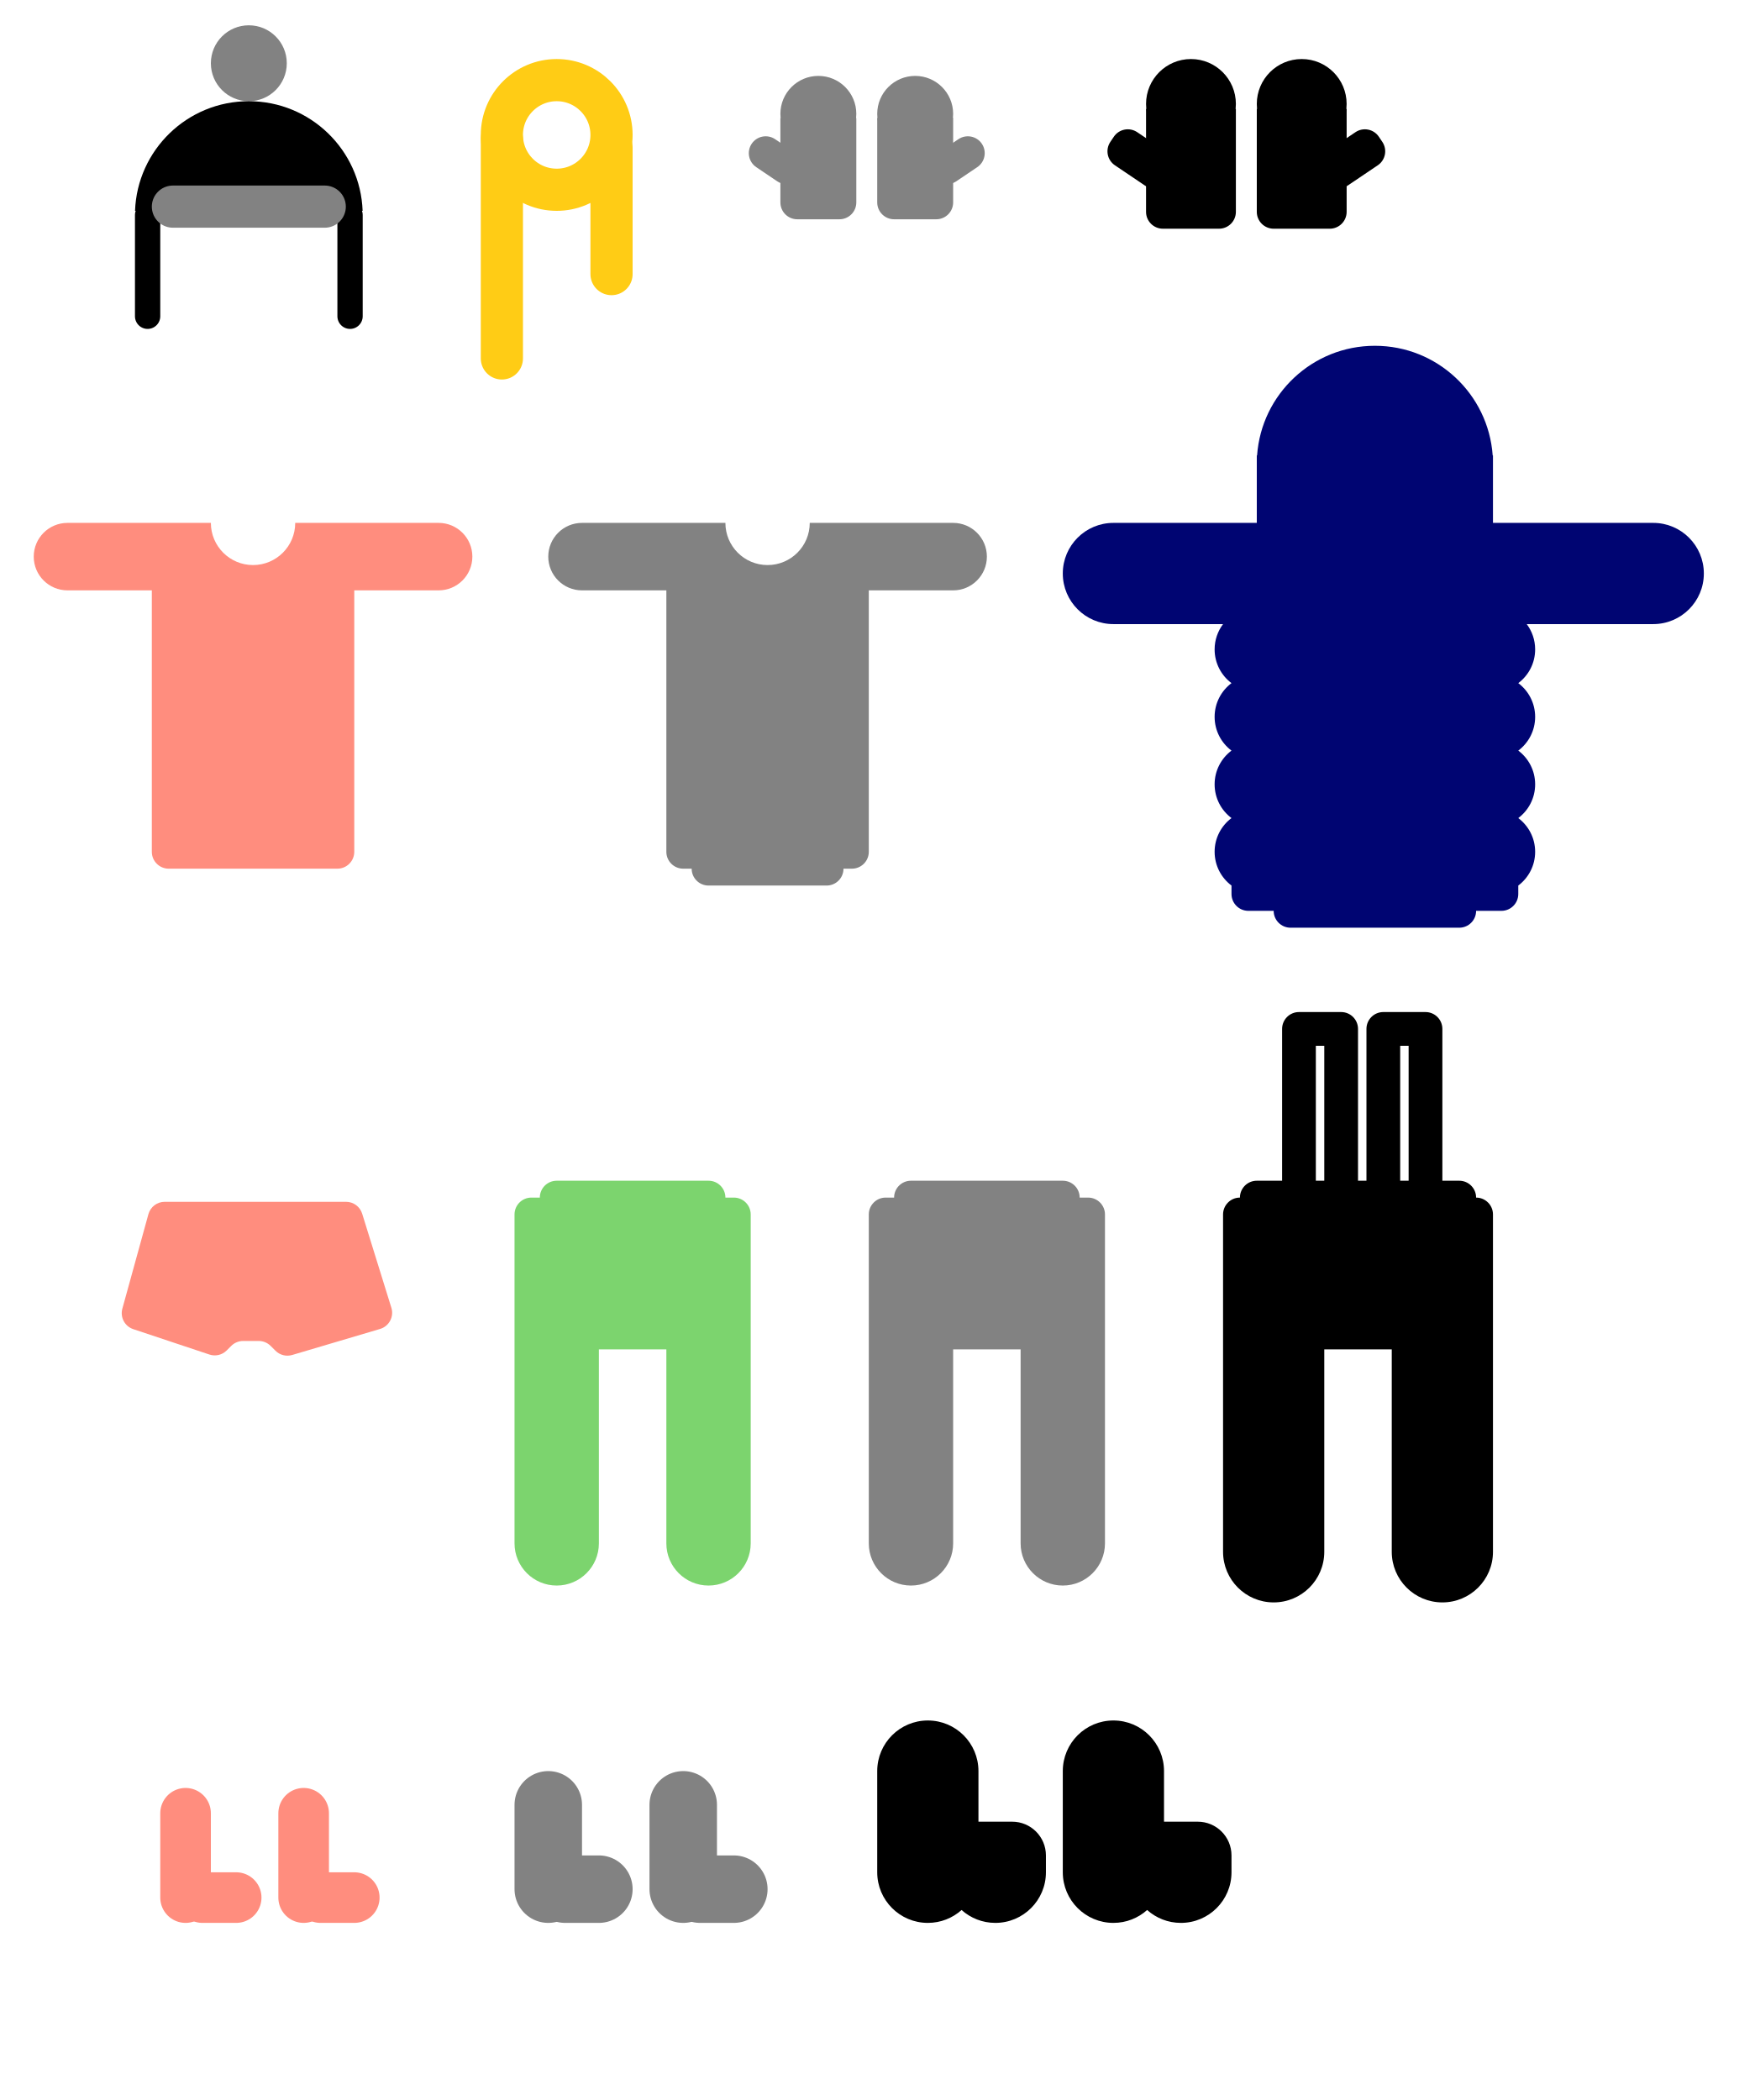
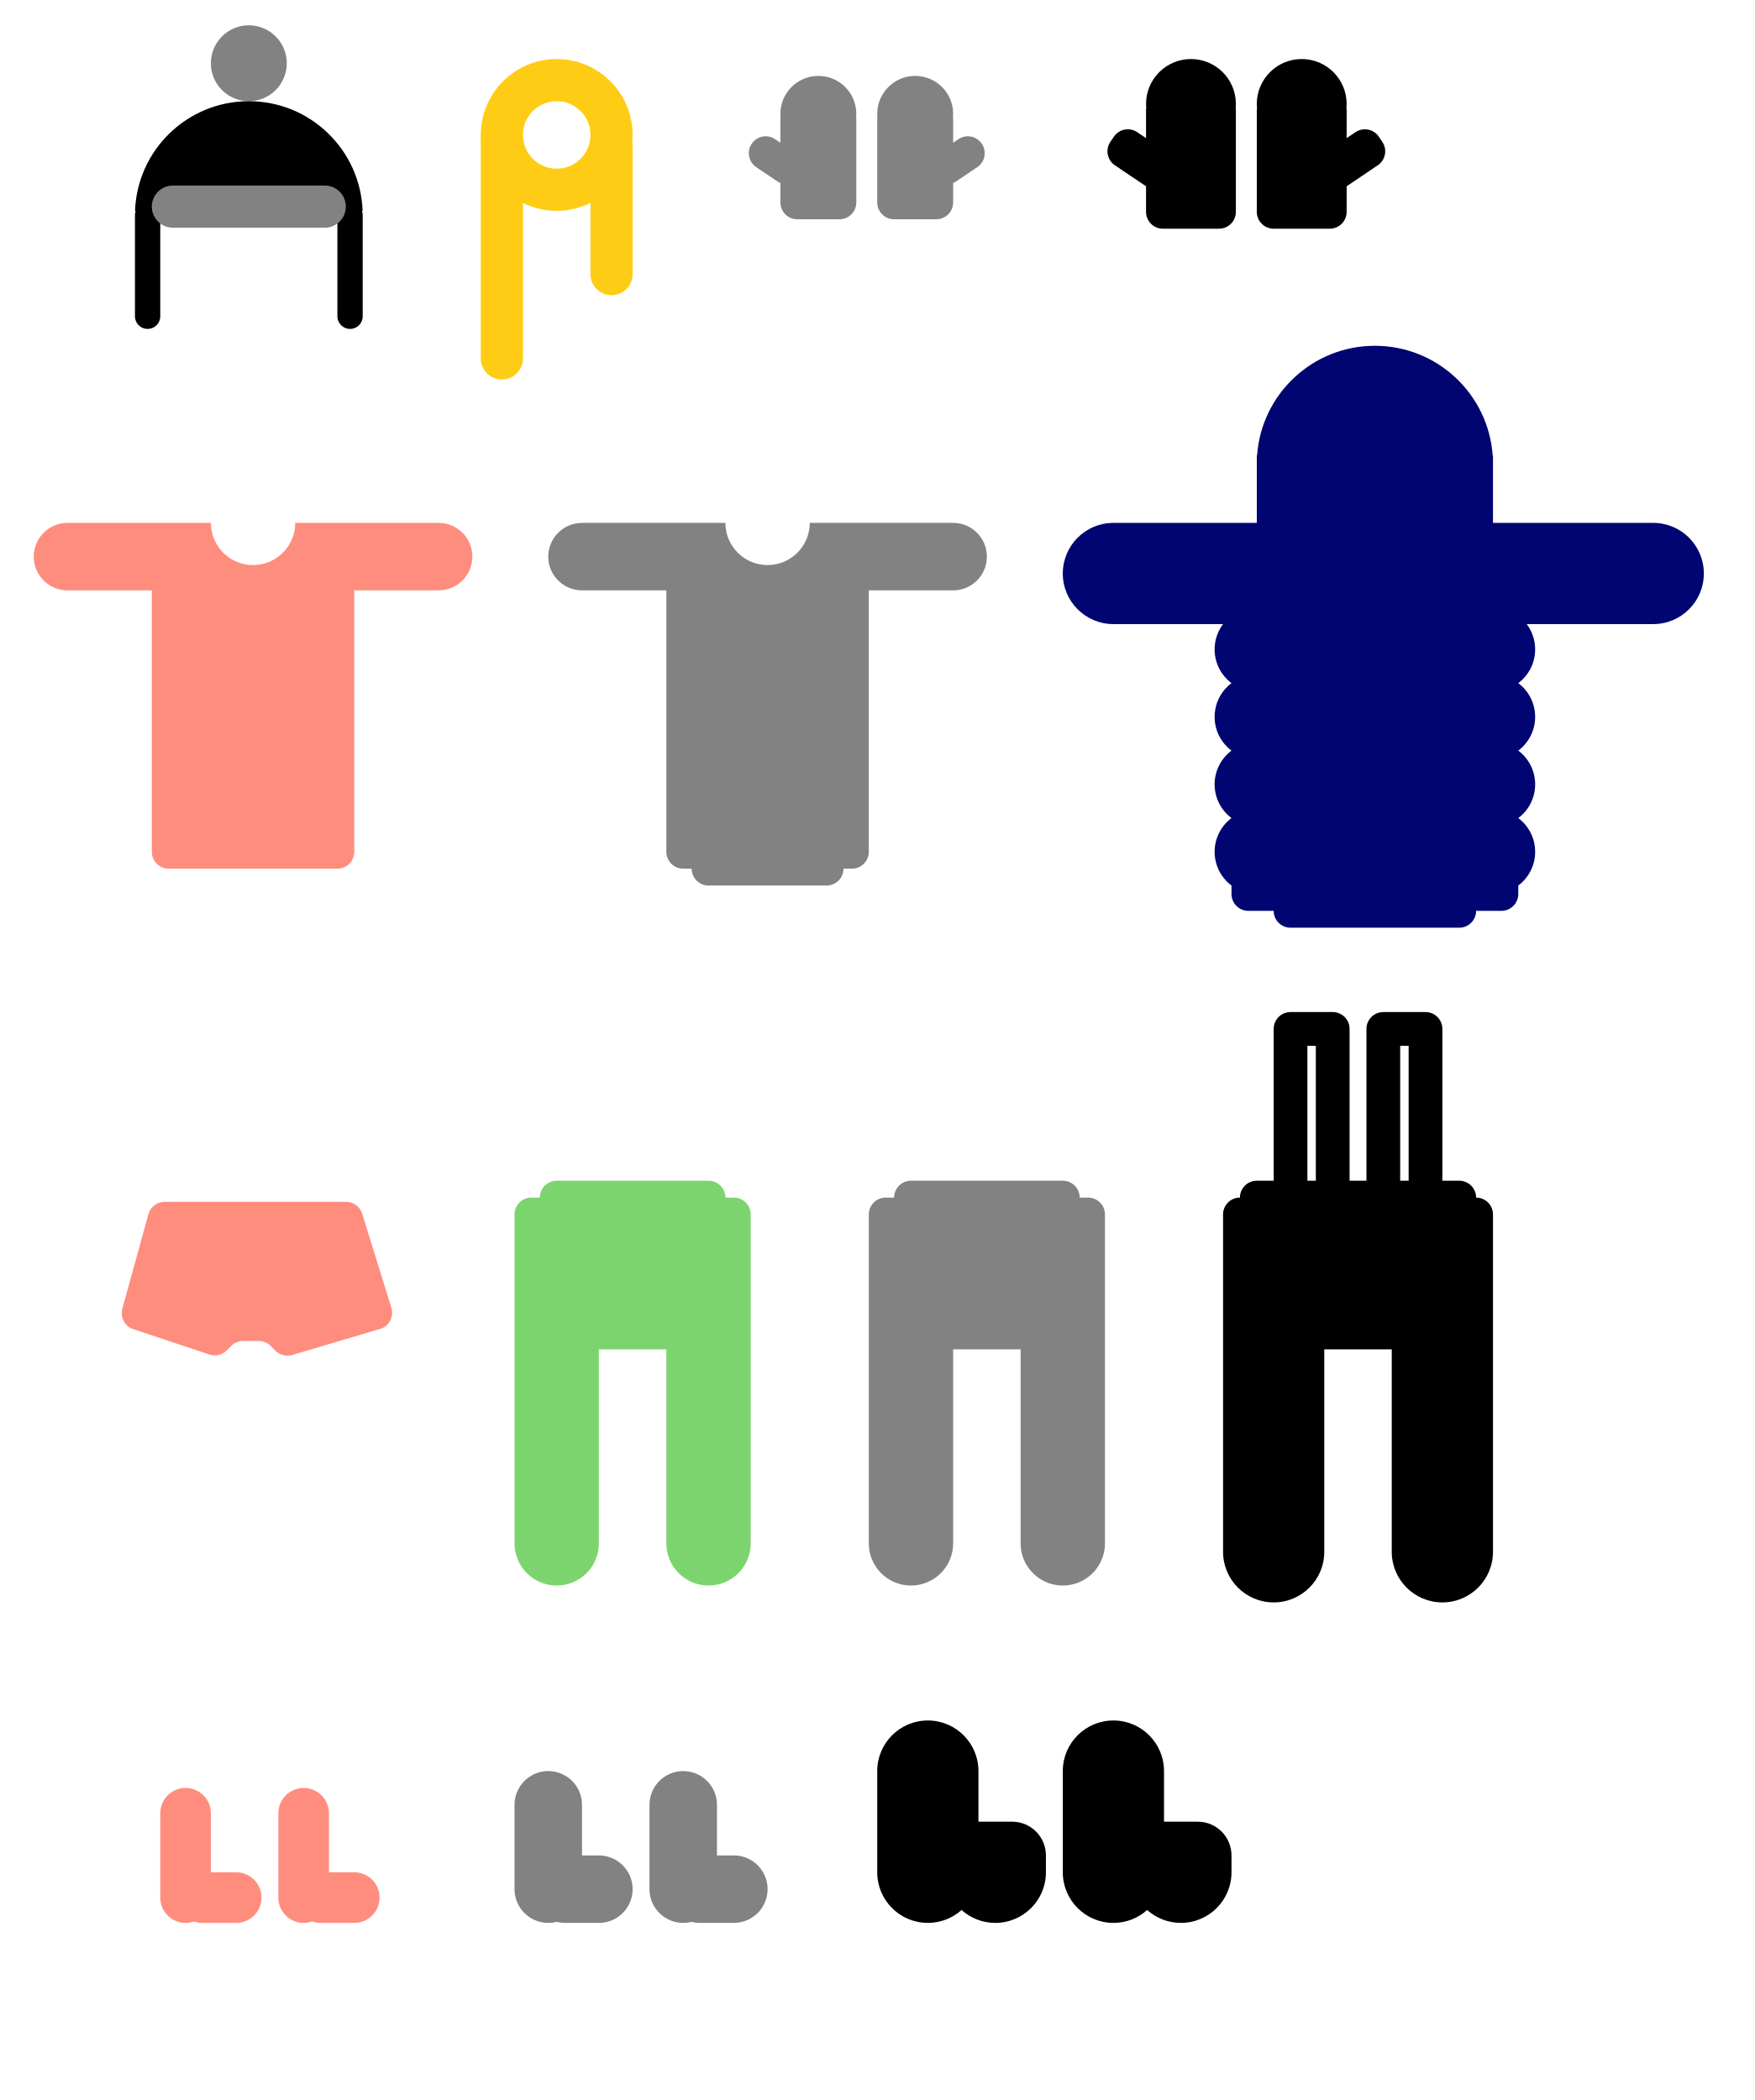
<svg xmlns="http://www.w3.org/2000/svg" width="208" height="249" viewBox="0 0 208 249" fill="none">
  <path d="M149 12.917H159.651V25.118C159.651 26.223 158.755 27.118 157.651 27.118H151C149.895 27.118 149 26.223 149 25.118V12.917Z" fill="black" />
  <circle cx="154.325" cy="12.325" r="5.325" fill="black" />
  <rect x="155.485" y="19.188" width="8.284" height="4.734" rx="2" transform="rotate(-34 155.485 19.1883)" fill="black" />
  <path d="M146.52 12.917H135.869V25.118C135.869 26.223 136.765 27.118 137.869 27.118H144.52C145.625 27.118 146.52 26.223 146.52 25.118V12.917Z" fill="black" />
  <circle r="5.325" transform="matrix(-1 0 0 1 141.195 12.3254)" fill="black" />
  <rect width="8.284" height="4.734" rx="2" transform="matrix(-0.829038 -0.559193 -0.559193 0.829038 140.035 19.1883)" fill="black" />
  <path d="M104 14H113V24C113 25.105 112.105 26 111 26H106C104.895 26 104 25.105 104 24V14Z" fill="#828282" />
  <circle cx="108.5" cy="13.5" r="4.5" fill="#828282" />
  <rect x="109.48" y="19.299" width="7" height="4" rx="2" transform="rotate(-34 109.48 19.2991)" fill="#828282" />
  <path d="M101.52 14H92.52V24C92.52 25.105 93.415 26 94.52 26H99.52C100.625 26 101.52 25.105 101.52 24V14Z" fill="#828282" />
  <circle r="4.5" transform="matrix(-1 0 0 1 97.02 13.5)" fill="#828282" />
  <rect width="7" height="4" rx="2" transform="matrix(-0.829038 -0.559193 -0.559193 0.829038 96.04 19.2991)" fill="#828282" />
  <circle cx="29.5" cy="7.5" r="4.5" fill="#828282" />
  <path fill-rule="evenodd" clip-rule="evenodd" d="M42.991 25H16.009C16.272 17.776 22.212 12 29.5 12C36.788 12 42.728 17.776 42.991 25Z" fill="black" />
  <line x1="17.5" y1="37.5" x2="17.5" y2="25.5" stroke="black" stroke-width="3" stroke-linecap="round" />
  <line x1="41.5" y1="37.5" x2="41.5" y2="25.5" stroke="black" stroke-width="3" stroke-linecap="round" />
  <line x1="20.5" y1="24.5" x2="38.5" y2="24.5" stroke="#828282" stroke-width="5" stroke-linecap="round" />
  <circle cx="66" cy="16" r="6.5" stroke="#FFCC15" stroke-width="5" />
  <line x1="59.5" y1="42.5" x2="59.5" y2="16.5" stroke="#FFCC15" stroke-width="5" stroke-linecap="round" />
  <line x1="72.5" y1="32.5" x2="72.5" y2="17.5" stroke="#FFCC15" stroke-width="5" stroke-linecap="round" />
  <path fill-rule="evenodd" clip-rule="evenodd" d="M30 67C32.761 67 35 64.761 35 62H40H52C54.209 62 56 63.791 56 66C56 68.209 54.209 70 52 70H42V101C42 102.105 41.105 103 40 103H20C18.895 103 18 102.105 18 101V70H8C5.791 70 4 68.209 4 66C4 63.791 5.791 62 8 62H20H25C25 64.761 27.239 67 30 67Z" fill="#FF8D7E" />
  <path fill-rule="evenodd" clip-rule="evenodd" d="M96 62C96 64.761 93.761 67 91 67C88.239 67 86 64.761 86 62H81H69C66.791 62 65 63.791 65 66C65 68.209 66.791 70 69 70H79V101C79 102.105 79.895 103 81 103H82C82 104.105 82.895 105 84 105H98C99.105 105 100 104.105 100 103H101C102.105 103 103 102.105 103 101V70H113C115.209 70 117 68.209 117 66C117 63.791 115.209 62 113 62H101H96Z" fill="#828282" />
  <path fill-rule="evenodd" clip-rule="evenodd" d="M177 55V62H178H196C199.314 62 202 64.686 202 68C202 71.314 199.314 74 196 74H181C181.628 74.836 182 75.874 182 77C182 78.636 181.215 80.088 180 81C181.215 81.912 182 83.364 182 85C182 86.636 181.215 88.088 180 89C181.215 89.912 182 91.364 182 93C182 94.636 181.215 96.088 180 97C181.215 97.912 182 99.364 182 101C182 102.636 181.214 104.088 180 105V106C180 107.105 179.105 108 178 108H175C175 109.105 174.105 110 173 110H153C151.895 110 151 109.105 151 108H148C146.895 108 146 107.105 146 106V105C144.786 104.088 144 102.636 144 101C144 99.364 144.785 97.912 146 97C144.785 96.088 144 94.636 144 93C144 91.364 144.785 89.912 146 89C144.785 88.088 144 86.636 144 85C144 83.364 144.785 81.912 146 81C144.785 80.088 144 78.636 144 77C144 75.874 144.372 74.836 145 74H132C128.686 74 126 71.314 126 68C126 64.686 128.686 62 132 62H148H149V55V54H149.035C149.548 46.735 155.604 41 163 41C170.396 41 176.452 46.735 176.965 54H177V55Z" fill="#000572" />
  <path d="M14.505 155.171L17.595 143.968C17.834 143.101 18.623 142.5 19.523 142.5H41.027C41.903 142.5 42.677 143.07 42.937 143.907L46.4 155.065C46.73 156.13 46.126 157.259 45.058 157.576L34.641 160.662C33.938 160.87 33.177 160.677 32.659 160.159L32.086 159.586C31.711 159.211 31.202 159 30.672 159H28.828C28.298 159 27.789 159.211 27.414 159.586L26.874 160.126C26.338 160.662 25.546 160.849 24.827 160.609L15.8 157.6C14.791 157.264 14.222 156.196 14.505 155.171Z" fill="#FF8D7E" />
  <path fill-rule="evenodd" clip-rule="evenodd" d="M66 140C64.895 140 64 140.895 64 142H63C61.895 142 61 142.895 61 144V148V158V183C61 185.761 63.239 188 66 188C68.761 188 71 185.761 71 183L71 160H79L79 183C79 185.761 81.239 188 84 188C86.761 188 89 185.761 89 183L89 158.002L89 158L89 148L89 144C89 142.895 88.105 142 87 142H86C86 140.895 85.105 140 84 140H66Z" fill="#7CD46E" />
  <path fill-rule="evenodd" clip-rule="evenodd" d="M108 140C106.895 140 106 140.895 106 142H105C103.895 142 103 142.895 103 144V148V158V183C103 185.761 105.239 188 108 188C110.761 188 113 185.761 113 183L113 160H121L121 183C121 185.761 123.239 188 126 188C128.761 188 131 185.761 131 183L131 158.002L131 158L131 148L131 144C131 142.895 130.105 142 129 142H128C128 140.895 127.105 140 126 140H108Z" fill="#828282" />
-   <path fill-rule="evenodd" clip-rule="evenodd" d="M156 124V140H157V124H156ZM152 122V140H149C147.895 140 147 140.895 147 142C145.895 142 145 142.895 145 144V147.992L145 148V184C145 187.314 147.686 190 151 190C154.314 190 157 187.314 157 184L157 160H165L165 184C165 187.314 167.686 190 171 190C174.314 190 177 187.314 177 184L177 158.005L177 158V144C177 142.895 176.105 142 175 142C175 140.895 174.105 140 173 140H171V122C171 120.895 170.105 120 169 120H164C162.895 120 162 120.895 162 122V140H161V122C161 120.895 160.105 120 159 120H154C152.895 120 152 120.895 152 122ZM167 140H166V124H167V140Z" fill="black" />
+   <path fill-rule="evenodd" clip-rule="evenodd" d="M155 124V140H156V124H155ZM151 122V140H149C147.895 140 147 140.895 147 142C145.895 142 145 142.895 145 144V147.992L145 148V184C145 187.314 147.686 190 151 190C154.314 190 157 187.314 157 184L157 160H165L165 184C165 187.314 167.686 190 171 190C174.314 190 177 187.314 177 184L177 158.005L177 158V144C177 142.895 176.105 142 175 142C175 140.895 174.105 140 173 140H171V122C171 120.895 170.105 120 169 120H164C162.895 120 162 120.895 162 122V140H160V122C160 120.895 159.105 120 158 120H153C151.895 120 151 120.895 151 122ZM167 140H166V124H167V140Z" fill="black" />
  <line x1="22" y1="215" x2="22" y2="225" stroke="#FF8D7E" stroke-width="6" stroke-linecap="round" />
  <line x1="24" y1="225" x2="28" y2="225" stroke="#FF8D7E" stroke-width="6" stroke-linecap="round" />
  <line x1="36" y1="215" x2="36" y2="225" stroke="#FF8D7E" stroke-width="6" stroke-linecap="round" />
  <line x1="38" y1="225" x2="42" y2="225" stroke="#FF8D7E" stroke-width="6" stroke-linecap="round" />
  <line x1="65" y1="214" x2="65" y2="224" stroke="#828282" stroke-width="8" stroke-linecap="round" />
  <line x1="67" y1="224" x2="71" y2="224" stroke="#828282" stroke-width="8" stroke-linecap="round" />
  <line x1="81" y1="214" x2="81" y2="224" stroke="#828282" stroke-width="8" stroke-linecap="round" />
  <line x1="83" y1="224" x2="87" y2="224" stroke="#828282" stroke-width="8" stroke-linecap="round" />
  <path fill-rule="evenodd" clip-rule="evenodd" d="M110 204C113.314 204 116 206.686 116 210V216H118H120C122.209 216 124 217.791 124 220V222C124 225.314 121.314 228 118 228C116.463 228 115.062 227.422 114 226.472C112.938 227.422 111.537 228 110 228C106.686 228 104 225.314 104 222V210C104 206.686 106.686 204 110 204Z" fill="black" />
  <path fill-rule="evenodd" clip-rule="evenodd" d="M132 204C135.314 204 138 206.686 138 210V216H140H142C144.209 216 146 217.791 146 220V222C146 225.314 143.314 228 140 228C138.463 228 137.062 227.422 136 226.472C134.938 227.422 133.537 228 132 228C128.686 228 126 225.314 126 222V210C126 206.686 128.686 204 132 204Z" fill="black" />
</svg>
